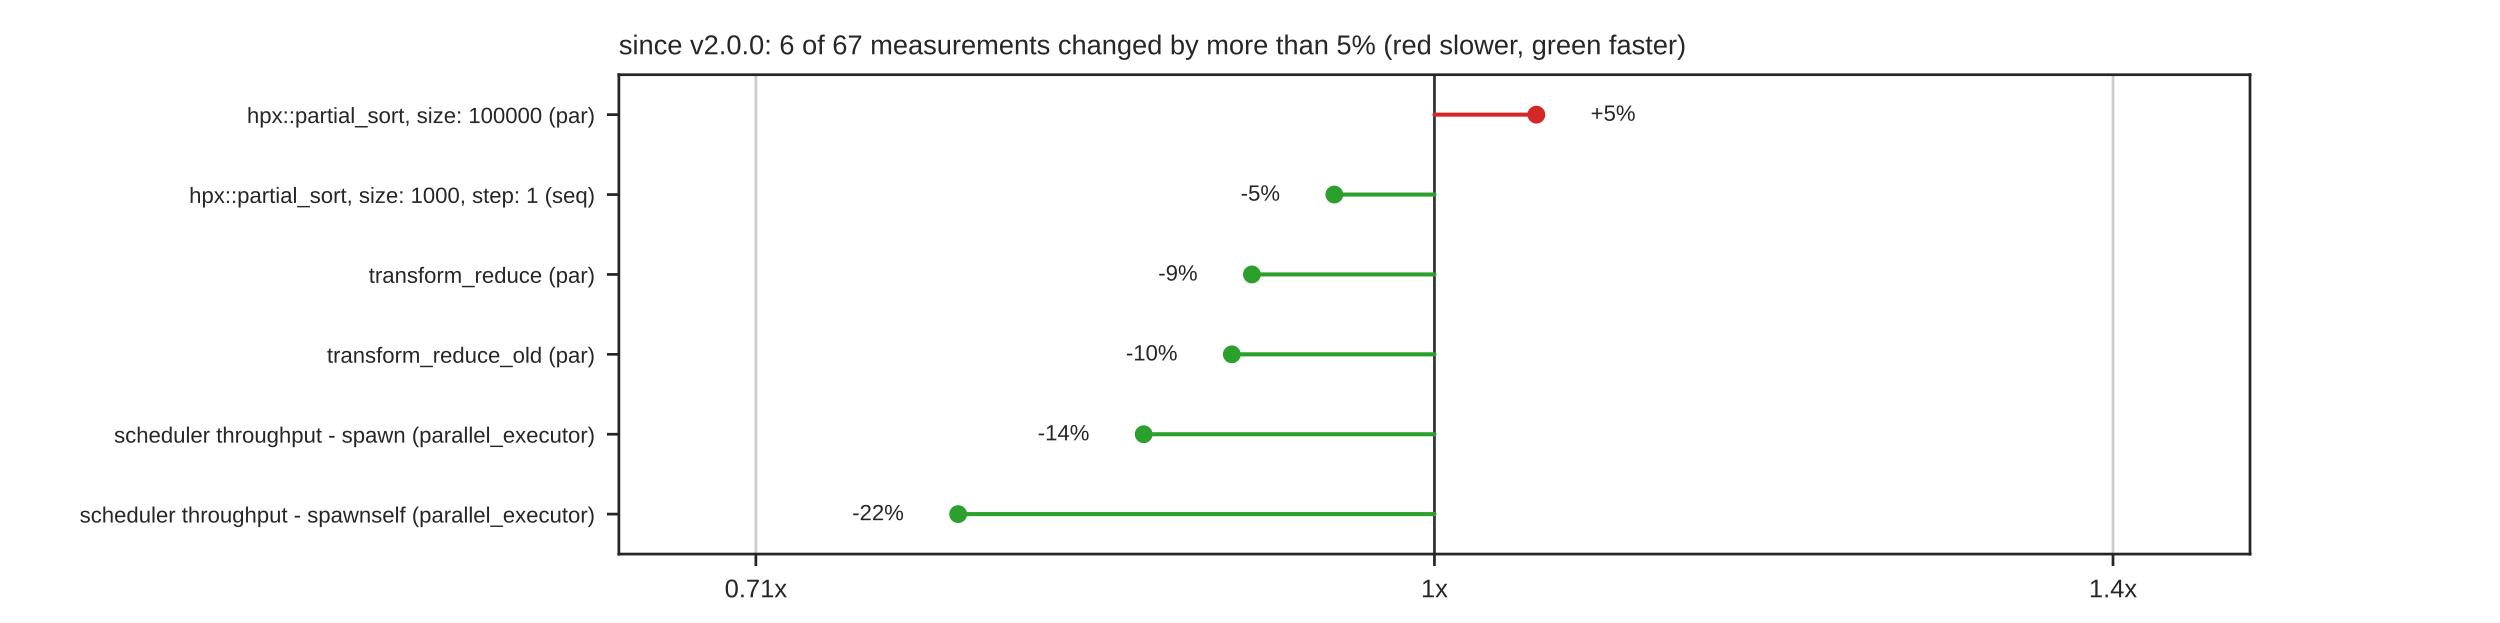
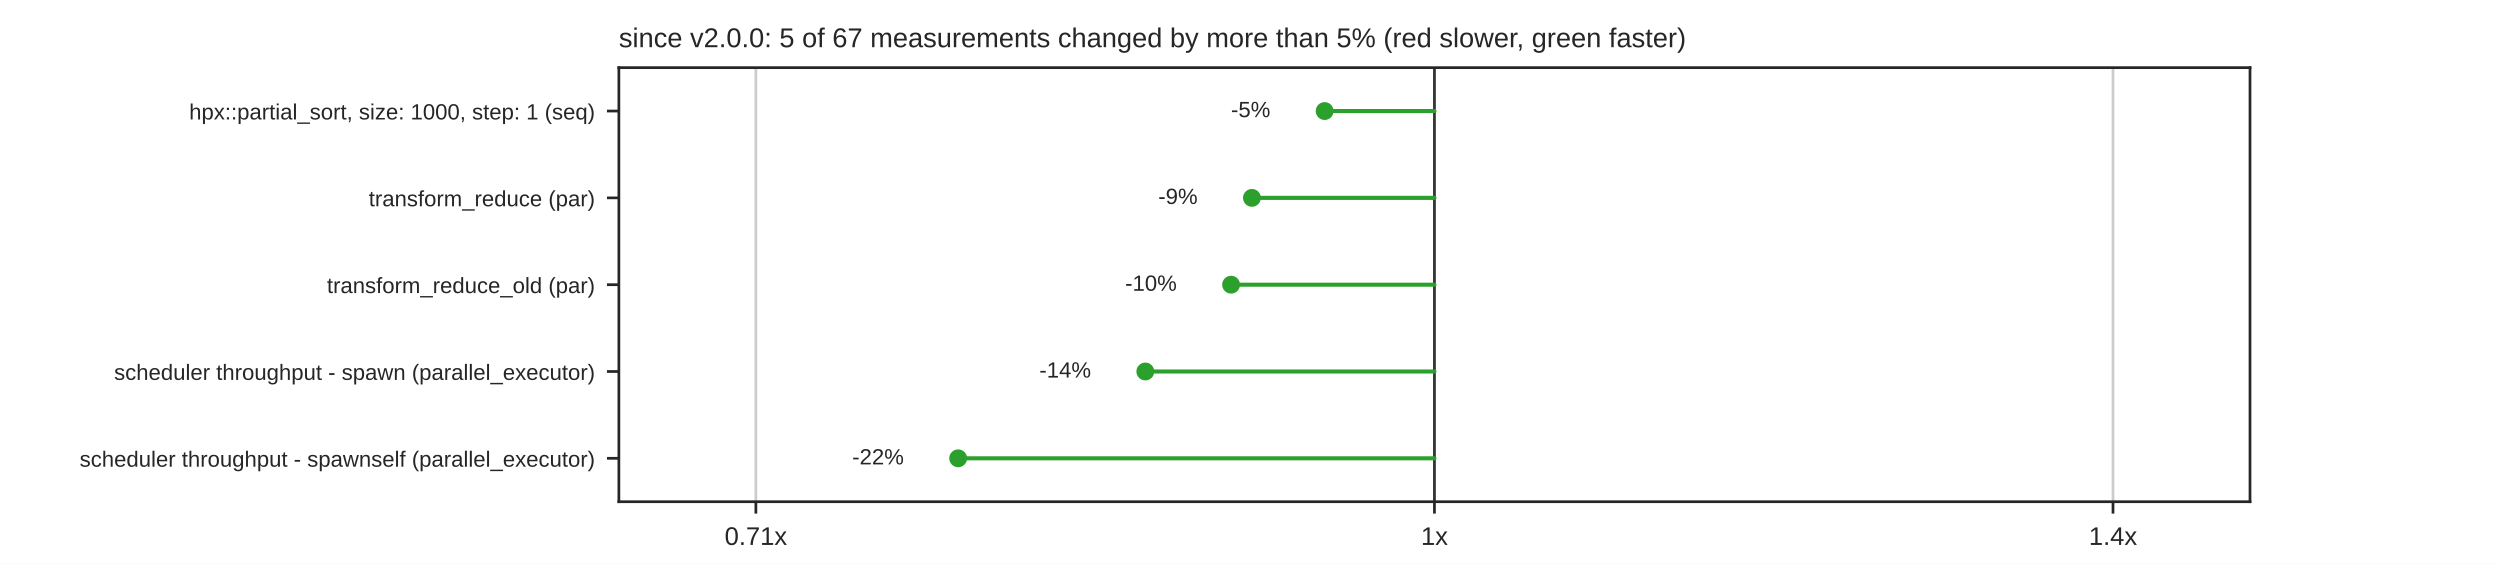
- <svg xmlns="http://www.w3.org/2000/svg" xmlns:xlink="http://www.w3.org/1999/xlink" width="734.4pt" height="182.88pt" viewBox="0 0 734.4 182.88" version="1.1">
+ <svg xmlns="http://www.w3.org/2000/svg" xmlns:xlink="http://www.w3.org/1999/xlink" width="734.4pt" height="165.6pt" viewBox="0 0 734.4 165.6" version="1.1">
  <defs>
    <style type="text/css">*{stroke-linejoin: round; stroke-linecap: butt}</style>
  </defs>
  <g id="figure_1">
    <g id="patch_1">
-       <path d="M 0 182.88  L 734.4 182.88  L 734.4 0  L 0 0  z " style="fill: #ffffff" />
+       <path d="M 0 165.6  L 734.4 165.6  L 734.4 0  L 0 0  z " style="fill: #ffffff" />
    </g>
    <g id="axes_1">
      <g id="patch_2">
-         <path d="M 181.8 162.763  L 660.96 162.763  L 660.96 21.946  L 181.8 21.946  z " style="fill: #ffffff" />
+         <path d="M 181.8 147.384  L 660.96 147.384  L 660.96 19.872  L 181.8 19.872  z " style="fill: #ffffff" />
      </g>
      <g id="matplotlib.axis_1">
        <g id="xtick_1">
          <g id="line2d_1">
-             <path d="M 222.045 162.763  L 222.045 21.946  " clip-path="url(#p59a8612f9b)" style="fill: none; stroke: #cccccc; stroke-width: 0.8; stroke-linecap: round" />
+             <path d="M 222.045 147.384  L 222.045 19.872  " clip-path="url(#pb38192b940)" style="fill: none; stroke: #cccccc; stroke-width: 0.8; stroke-linecap: round" />
          </g>
          <g id="line2d_2">
            <defs>
              <path id="mdfc5214045" d="M 0 0  L 0 3.5  " style="stroke: #262626; stroke-width: 0.8" />
            </defs>
            <g>
-               <use xlink:href="#mdfc5214045" x="222.045" y="162.763" style="fill: #262626; stroke: #262626; stroke-width: 0.8" />
+               <use xlink:href="#mdfc5214045" x="222.045" y="147.384" style="fill: #262626; stroke: #262626; stroke-width: 0.8" />
            </g>
          </g>
          <g id="text_1">
-             <text style="fill: #262626; font: 7.5px 'Arial', 'DejaVu Sans', 'Liberation Sans', 'Bitstream Vera Sans', sans-serif; text-anchor: middle" x="222.045" y="175.462" transform="rotate(-0 222.0455 175.462)">0.71x</text>
+             <text style="fill: #262626; font: 7.5px 'Arial', 'DejaVu Sans', 'Liberation Sans', 'Bitstream Vera Sans', sans-serif; text-anchor: middle" x="222.045" y="160.083" transform="rotate(-0 222.0455 160.0828)">0.71x</text>
          </g>
        </g>
        <g id="xtick_2">
          <g id="line2d_3">
-             <path d="M 421.38 162.763  L 421.38 21.946  " clip-path="url(#p59a8612f9b)" style="fill: none; stroke: #cccccc; stroke-width: 0.8; stroke-linecap: round" />
+             <path d="M 421.38 147.384  L 421.38 19.872  " clip-path="url(#pb38192b940)" style="fill: none; stroke: #cccccc; stroke-width: 0.8; stroke-linecap: round" />
          </g>
          <g id="line2d_4">
            <g>
-               <use xlink:href="#mdfc5214045" x="421.38" y="162.763" style="fill: #262626; stroke: #262626; stroke-width: 0.8" />
+               <use xlink:href="#mdfc5214045" x="421.38" y="147.384" style="fill: #262626; stroke: #262626; stroke-width: 0.8" />
            </g>
          </g>
          <g id="text_2">
-             <text style="fill: #262626; font: 7.5px 'Arial', 'DejaVu Sans', 'Liberation Sans', 'Bitstream Vera Sans', sans-serif; text-anchor: middle" x="421.38" y="175.462" transform="rotate(-0 421.38 175.462)">1x</text>
+             <text style="fill: #262626; font: 7.5px 'Arial', 'DejaVu Sans', 'Liberation Sans', 'Bitstream Vera Sans', sans-serif; text-anchor: middle" x="421.38" y="160.083" transform="rotate(-0 421.38 160.0828)">1x</text>
          </g>
        </g>
        <g id="xtick_3">
          <g id="line2d_5">
-             <path d="M 620.715 162.763  L 620.715 21.946  " clip-path="url(#p59a8612f9b)" style="fill: none; stroke: #cccccc; stroke-width: 0.8; stroke-linecap: round" />
+             <path d="M 620.715 147.384  L 620.715 19.872  " clip-path="url(#pb38192b940)" style="fill: none; stroke: #cccccc; stroke-width: 0.8; stroke-linecap: round" />
          </g>
          <g id="line2d_6">
            <g>
-               <use xlink:href="#mdfc5214045" x="620.715" y="162.763" style="fill: #262626; stroke: #262626; stroke-width: 0.8" />
+               <use xlink:href="#mdfc5214045" x="620.715" y="147.384" style="fill: #262626; stroke: #262626; stroke-width: 0.8" />
            </g>
          </g>
          <g id="text_3">
-             <text style="fill: #262626; font: 7.5px 'Arial', 'DejaVu Sans', 'Liberation Sans', 'Bitstream Vera Sans', sans-serif; text-anchor: middle" x="620.715" y="175.462" transform="rotate(-0 620.7145 175.462)">1.4x</text>
+             <text style="fill: #262626; font: 7.5px 'Arial', 'DejaVu Sans', 'Liberation Sans', 'Bitstream Vera Sans', sans-serif; text-anchor: middle" x="620.715" y="160.083" transform="rotate(-0 620.7145 160.0828)">1.4x</text>
          </g>
        </g>
      </g>
      <g id="matplotlib.axis_2">
        <g id="ytick_1">
          <g id="line2d_7">
            <defs>
              <path id="m414165cd4d" d="M 0 0  L -3.5 0  " style="stroke: #262626; stroke-width: 0.8" />
            </defs>
            <g>
-               <use xlink:href="#m414165cd4d" x="181.8" y="33.68" style="fill: #262626; stroke: #262626; stroke-width: 0.8" />
+               <use xlink:href="#m414165cd4d" x="181.8" y="32.623" style="fill: #262626; stroke: #262626; stroke-width: 0.8" />
            </g>
          </g>
          <g id="text_4">
-             <text style="fill: #262626; font: 6.5px 'Arial', 'DejaVu Sans', 'Liberation Sans', 'Bitstream Vera Sans', sans-serif; text-anchor: end" x="174.8" y="36.15" transform="rotate(-0 174.8 36.14989)">hpx::partial_sort, size: 100000 (par)</text>
+             <text style="fill: #262626; font: 6.5px 'Arial', 'DejaVu Sans', 'Liberation Sans', 'Bitstream Vera Sans', sans-serif; text-anchor: end" x="174.8" y="35.093" transform="rotate(-0 174.8 35.09269)">hpx::partial_sort, size: 1000, step: 1 (seq)</text>
          </g>
        </g>
        <g id="ytick_2">
          <g id="line2d_8">
            <g>
-               <use xlink:href="#m414165cd4d" x="181.8" y="57.15" style="fill: #262626; stroke: #262626; stroke-width: 0.8" />
+               <use xlink:href="#m414165cd4d" x="181.8" y="58.126" style="fill: #262626; stroke: #262626; stroke-width: 0.8" />
            </g>
          </g>
          <g id="text_5">
-             <text style="fill: #262626; font: 6.5px 'Arial', 'DejaVu Sans', 'Liberation Sans', 'Bitstream Vera Sans', sans-serif; text-anchor: end" x="174.8" y="59.619" transform="rotate(-0 174.8 59.61949)">hpx::partial_sort, size: 1000, step: 1 (seq)</text>
+             <text style="fill: #262626; font: 6.5px 'Arial', 'DejaVu Sans', 'Liberation Sans', 'Bitstream Vera Sans', sans-serif; text-anchor: end" x="174.8" y="60.595" transform="rotate(-0 174.8 60.59509)">transform_reduce (par)</text>
          </g>
        </g>
        <g id="ytick_3">
          <g id="line2d_9">
            <g>
-               <use xlink:href="#m414165cd4d" x="181.8" y="80.62" style="fill: #262626; stroke: #262626; stroke-width: 0.8" />
+               <use xlink:href="#m414165cd4d" x="181.8" y="83.628" style="fill: #262626; stroke: #262626; stroke-width: 0.8" />
            </g>
          </g>
          <g id="text_6">
-             <text style="fill: #262626; font: 6.5px 'Arial', 'DejaVu Sans', 'Liberation Sans', 'Bitstream Vera Sans', sans-serif; text-anchor: end" x="174.8" y="83.089" transform="rotate(-0 174.8 83.08909)">transform_reduce (par)</text>
+             <text style="fill: #262626; font: 6.5px 'Arial', 'DejaVu Sans', 'Liberation Sans', 'Bitstream Vera Sans', sans-serif; text-anchor: end" x="174.8" y="86.097" transform="rotate(-0 174.8 86.09749)">transform_reduce_old (par)</text>
          </g>
        </g>
        <g id="ytick_4">
          <g id="line2d_10">
            <g>
-               <use xlink:href="#m414165cd4d" x="181.8" y="104.089" style="fill: #262626; stroke: #262626; stroke-width: 0.8" />
+               <use xlink:href="#m414165cd4d" x="181.8" y="109.13" style="fill: #262626; stroke: #262626; stroke-width: 0.8" />
            </g>
          </g>
          <g id="text_7">
-             <text style="fill: #262626; font: 6.5px 'Arial', 'DejaVu Sans', 'Liberation Sans', 'Bitstream Vera Sans', sans-serif; text-anchor: end" x="174.8" y="106.559" transform="rotate(-0 174.8 106.5587)">transform_reduce_old (par)</text>
+             <text style="fill: #262626; font: 6.5px 'Arial', 'DejaVu Sans', 'Liberation Sans', 'Bitstream Vera Sans', sans-serif; text-anchor: end" x="174.8" y="111.6" transform="rotate(-0 174.8 111.5999)">scheduler throughput - spawn (parallel_executor)</text>
          </g>
        </g>
        <g id="ytick_5">
          <g id="line2d_11">
            <g>
-               <use xlink:href="#m414165cd4d" x="181.8" y="127.559" style="fill: #262626; stroke: #262626; stroke-width: 0.8" />
+               <use xlink:href="#m414165cd4d" x="181.8" y="134.633" style="fill: #262626; stroke: #262626; stroke-width: 0.8" />
            </g>
          </g>
          <g id="text_8">
-             <text style="fill: #262626; font: 6.5px 'Arial', 'DejaVu Sans', 'Liberation Sans', 'Bitstream Vera Sans', sans-serif; text-anchor: end" x="174.8" y="130.028" transform="rotate(-0 174.8 130.0283)">scheduler throughput - spawn (parallel_executor)</text>
-           </g>
-         </g>
-         <g id="ytick_6">
-           <g id="line2d_12">
-             <g>
-               <use xlink:href="#m414165cd4d" x="181.8" y="151.028" style="fill: #262626; stroke: #262626; stroke-width: 0.8" />
-             </g>
-           </g>
-           <g id="text_9">
-             <text style="fill: #262626; font: 6.5px 'Arial', 'DejaVu Sans', 'Liberation Sans', 'Bitstream Vera Sans', sans-serif; text-anchor: end" x="174.8" y="153.498" transform="rotate(-0 174.8 153.4979)">scheduler throughput - spawnself (parallel_executor)</text>
+             <text style="fill: #262626; font: 6.5px 'Arial', 'DejaVu Sans', 'Liberation Sans', 'Bitstream Vera Sans', sans-serif; text-anchor: end" x="174.8" y="137.102" transform="rotate(-0 174.8 137.1023)">scheduler throughput - spawnself (parallel_executor)</text>
          </g>
        </g>
      </g>
+       <g id="line2d_12">
+         <path d="M 421.38 147.384  L 421.38 19.872  " clip-path="url(#pb38192b940)" style="fill: none; stroke: #333333; stroke-width: 0.8; stroke-linecap: round" />
+       </g>
      <g id="line2d_13">
-         <path d="M 421.38 162.763  L 421.38 21.946  " clip-path="url(#p59a8612f9b)" style="fill: none; stroke: #333333; stroke-width: 0.8; stroke-linecap: round" />
+         <path d="M 421.38 32.623  L 389.127 32.623  " clip-path="url(#pb38192b940)" style="fill: none; stroke: #2ca02c; stroke-width: 1.2; stroke-linecap: round" />
      </g>
      <g id="line2d_14">
-         <path d="M 421.38 33.68  L 451.322 33.68  " clip-path="url(#p59a8612f9b)" style="fill: none; stroke: #d62728; stroke-width: 1.2; stroke-linecap: round" />
+         <path d="M 421.38 58.126  L 367.766 58.126  " clip-path="url(#pb38192b940)" style="fill: none; stroke: #2ca02c; stroke-width: 1.2; stroke-linecap: round" />
      </g>
      <g id="line2d_15">
-         <path d="M 421.38 57.15  L 391.969 57.15  " clip-path="url(#p59a8612f9b)" style="fill: none; stroke: #2ca02c; stroke-width: 1.2; stroke-linecap: round" />
+         <path d="M 421.38 83.628  L 361.648 83.628  " clip-path="url(#pb38192b940)" style="fill: none; stroke: #2ca02c; stroke-width: 1.2; stroke-linecap: round" />
      </g>
      <g id="line2d_16">
-         <path d="M 421.38 80.62  L 367.766 80.62  " clip-path="url(#p59a8612f9b)" style="fill: none; stroke: #2ca02c; stroke-width: 1.2; stroke-linecap: round" />
+         <path d="M 421.38 109.13  L 336.45 109.13  " clip-path="url(#pb38192b940)" style="fill: none; stroke: #2ca02c; stroke-width: 1.2; stroke-linecap: round" />
      </g>
      <g id="line2d_17">
-         <path d="M 421.38 104.089  L 361.86 104.089  " clip-path="url(#p59a8612f9b)" style="fill: none; stroke: #2ca02c; stroke-width: 1.2; stroke-linecap: round" />
-       </g>
-       <g id="line2d_18">
-         <path d="M 421.38 127.559  L 335.968 127.559  " clip-path="url(#p59a8612f9b)" style="fill: none; stroke: #2ca02c; stroke-width: 1.2; stroke-linecap: round" />
-       </g>
-       <g id="line2d_19">
-         <path d="M 421.38 151.028  L 281.467 151.028  " clip-path="url(#p59a8612f9b)" style="fill: none; stroke: #2ca02c; stroke-width: 1.2; stroke-linecap: round" />
+         <path d="M 421.38 134.633  L 281.467 134.633  " clip-path="url(#pb38192b940)" style="fill: none; stroke: #2ca02c; stroke-width: 1.2; stroke-linecap: round" />
      </g>
      <g id="patch_3">
-         <path d="M 181.8 162.763  L 181.8 21.946  " style="fill: none; stroke: #262626; stroke-width: 0.8; stroke-linejoin: miter; stroke-linecap: square" />
+         <path d="M 181.8 147.384  L 181.8 19.872  " style="fill: none; stroke: #262626; stroke-width: 0.8; stroke-linejoin: miter; stroke-linecap: square" />
      </g>
      <g id="patch_4">
-         <path d="M 660.96 162.763  L 660.96 21.946  " style="fill: none; stroke: #262626; stroke-width: 0.8; stroke-linejoin: miter; stroke-linecap: square" />
+         <path d="M 660.96 147.384  L 660.96 19.872  " style="fill: none; stroke: #262626; stroke-width: 0.8; stroke-linejoin: miter; stroke-linecap: square" />
      </g>
      <g id="patch_5">
-         <path d="M 181.8 162.763  L 660.96 162.763  " style="fill: none; stroke: #262626; stroke-width: 0.8; stroke-linejoin: miter; stroke-linecap: square" />
+         <path d="M 181.8 147.384  L 660.96 147.384  " style="fill: none; stroke: #262626; stroke-width: 0.8; stroke-linejoin: miter; stroke-linecap: square" />
      </g>
      <g id="patch_6">
-         <path d="M 181.8 21.946  L 660.96 21.946  " style="fill: none; stroke: #262626; stroke-width: 0.8; stroke-linejoin: miter; stroke-linecap: square" />
+         <path d="M 181.8 19.872  L 660.96 19.872  " style="fill: none; stroke: #262626; stroke-width: 0.8; stroke-linejoin: miter; stroke-linecap: square" />
      </g>
      <g id="PathCollection_1">
        <defs>
-           <path id="m8968767a60" d="M 0 2.121  C 0.563 2.121 1.102 1.898 1.5 1.5  C 1.898 1.102 2.121 0.563 2.121 0  C 2.121 -0.563 1.898 -1.102 1.5 -1.5  C 1.102 -1.898 0.563 -2.121 0 -2.121  C -0.563 -2.121 -1.102 -1.898 -1.5 -1.5  C -1.898 -1.102 -2.121 -0.563 -2.121 0  C -2.121 0.563 -1.898 1.102 -1.5 1.5  C -1.102 1.898 -0.563 2.121 0 2.121  z " style="stroke: #d62728" />
+           <path id="m7978cd0e5a" d="M 0 2.121  C 0.563 2.121 1.102 1.898 1.5 1.5  C 1.898 1.102 2.121 0.563 2.121 0  C 2.121 -0.563 1.898 -1.102 1.5 -1.5  C 1.102 -1.898 0.563 -2.121 0 -2.121  C -0.563 -2.121 -1.102 -1.898 -1.5 -1.5  C -1.898 -1.102 -2.121 -0.563 -2.121 0  C -2.121 0.563 -1.898 1.102 -1.5 1.5  C -1.102 1.898 -0.563 2.121 0 2.121  z " style="stroke: #2ca02c" />
        </defs>
-         <g clip-path="url(#p59a8612f9b)">
-           <use xlink:href="#m8968767a60" x="451.322" y="33.68" style="fill: #d62728; stroke: #d62728" />
+         <g clip-path="url(#pb38192b940)">
+           <use xlink:href="#m7978cd0e5a" x="389.127" y="32.623" style="fill: #2ca02c; stroke: #2ca02c" />
+         </g>
+       </g>
+       <g id="text_9">
+         <text style="fill: #262626; font: 6.5px 'Arial', 'DejaVu Sans', 'Liberation Sans', 'Bitstream Vera Sans', sans-serif; text-anchor: end" x="373.181" y="34.417" transform="rotate(-0 373.1807 34.41679)">-5%</text>
+       </g>
+       <g id="PathCollection_2">
+         <g clip-path="url(#pb38192b940)">
+           <use xlink:href="#m7978cd0e5a" x="367.766" y="58.126" style="fill: #2ca02c; stroke: #2ca02c" />
        </g>
      </g>
      <g id="text_10">
-         <text style="fill: #262626; font: 6.5px 'Arial', 'DejaVu Sans', 'Liberation Sans', 'Bitstream Vera Sans', sans-serif; text-anchor: start" x="467.269" y="35.474" transform="rotate(-0 467.2691 35.47399)">+5%</text>
+         <text style="fill: #262626; font: 6.5px 'Arial', 'DejaVu Sans', 'Liberation Sans', 'Bitstream Vera Sans', sans-serif; text-anchor: end" x="351.819" y="59.919" transform="rotate(-0 351.819 59.91919)">-9%</text>
      </g>
-       <g id="PathCollection_2">
-         <defs>
-           <path id="m7978cd0e5a" d="M 0 2.121  C 0.563 2.121 1.102 1.898 1.5 1.5  C 1.898 1.102 2.121 0.563 2.121 0  C 2.121 -0.563 1.898 -1.102 1.5 -1.5  C 1.102 -1.898 0.563 -2.121 0 -2.121  C -0.563 -2.121 -1.102 -1.898 -1.5 -1.5  C -1.898 -1.102 -2.121 -0.563 -2.121 0  C -2.121 0.563 -1.898 1.102 -1.5 1.5  C -1.102 1.898 -0.563 2.121 0 2.121  z " style="stroke: #2ca02c" />
-         </defs>
-         <g clip-path="url(#p59a8612f9b)">
-           <use xlink:href="#m7978cd0e5a" x="391.969" y="57.15" style="fill: #2ca02c; stroke: #2ca02c" />
+       <g id="PathCollection_3">
+         <g clip-path="url(#pb38192b940)">
+           <use xlink:href="#m7978cd0e5a" x="361.648" y="83.628" style="fill: #2ca02c; stroke: #2ca02c" />
        </g>
      </g>
      <g id="text_11">
-         <text style="fill: #262626; font: 6.5px 'Arial', 'DejaVu Sans', 'Liberation Sans', 'Bitstream Vera Sans', sans-serif; text-anchor: end" x="376.022" y="58.944" transform="rotate(-0 376.0223 58.94359)">-5%</text>
+         <text style="fill: #262626; font: 6.5px 'Arial', 'DejaVu Sans', 'Liberation Sans', 'Bitstream Vera Sans', sans-serif; text-anchor: end" x="345.701" y="85.422" transform="rotate(-0 345.7013 85.42159)">-10%</text>
      </g>
-       <g id="PathCollection_3">
-         <g clip-path="url(#p59a8612f9b)">
-           <use xlink:href="#m7978cd0e5a" x="367.766" y="80.62" style="fill: #2ca02c; stroke: #2ca02c" />
+       <g id="PathCollection_4">
+         <g clip-path="url(#pb38192b940)">
+           <use xlink:href="#m7978cd0e5a" x="336.45" y="109.13" style="fill: #2ca02c; stroke: #2ca02c" />
        </g>
      </g>
      <g id="text_12">
-         <text style="fill: #262626; font: 6.5px 'Arial', 'DejaVu Sans', 'Liberation Sans', 'Bitstream Vera Sans', sans-serif; text-anchor: end" x="351.819" y="82.413" transform="rotate(-0 351.819 82.41319)">-9%</text>
+         <text style="fill: #262626; font: 6.5px 'Arial', 'DejaVu Sans', 'Liberation Sans', 'Bitstream Vera Sans', sans-serif; text-anchor: end" x="320.504" y="110.924" transform="rotate(-0 320.5036 110.924)">-14%</text>
      </g>
-       <g id="PathCollection_4">
-         <g clip-path="url(#p59a8612f9b)">
-           <use xlink:href="#m7978cd0e5a" x="361.86" y="104.089" style="fill: #2ca02c; stroke: #2ca02c" />
+       <g id="PathCollection_5">
+         <g clip-path="url(#pb38192b940)">
+           <use xlink:href="#m7978cd0e5a" x="281.467" y="134.633" style="fill: #2ca02c; stroke: #2ca02c" />
        </g>
      </g>
      <g id="text_13">
-         <text style="fill: #262626; font: 6.5px 'Arial', 'DejaVu Sans', 'Liberation Sans', 'Bitstream Vera Sans', sans-serif; text-anchor: end" x="345.913" y="105.883" transform="rotate(-0 345.913 105.8828)">-10%</text>
-       </g>
-       <g id="PathCollection_5">
-         <g clip-path="url(#p59a8612f9b)">
-           <use xlink:href="#m7978cd0e5a" x="335.968" y="127.559" style="fill: #2ca02c; stroke: #2ca02c" />
-         </g>
+         <text style="fill: #262626; font: 6.5px 'Arial', 'DejaVu Sans', 'Liberation Sans', 'Bitstream Vera Sans', sans-serif; text-anchor: end" x="265.521" y="136.426" transform="rotate(-0 265.5205 136.4264)">-22%</text>
      </g>
      <g id="text_14">
-         <text style="fill: #262626; font: 6.5px 'Arial', 'DejaVu Sans', 'Liberation Sans', 'Bitstream Vera Sans', sans-serif; text-anchor: end" x="320.021" y="129.352" transform="rotate(-0 320.0212 129.3524)">-14%</text>
-       </g>
-       <g id="PathCollection_6">
-         <g clip-path="url(#p59a8612f9b)">
-           <use xlink:href="#m7978cd0e5a" x="281.467" y="151.028" style="fill: #2ca02c; stroke: #2ca02c" />
-         </g>
-       </g>
-       <g id="text_15">
-         <text style="fill: #262626; font: 6.5px 'Arial', 'DejaVu Sans', 'Liberation Sans', 'Bitstream Vera Sans', sans-serif; text-anchor: end" x="265.521" y="152.822" transform="rotate(-0 265.5205 152.822)">-22%</text>
-       </g>
-       <g id="text_16">
-         <text style="fill: #262626; font: 8px 'Arial', 'DejaVu Sans', 'Liberation Sans', 'Bitstream Vera Sans', sans-serif; text-anchor: start" x="181.8" y="15.946" transform="rotate(-0 181.8 15.9456)">since v2.0.0: 6 of 67 measurements changed by more than 5% (red slower, green faster)</text>
+         <text style="fill: #262626; font: 8px 'Arial', 'DejaVu Sans', 'Liberation Sans', 'Bitstream Vera Sans', sans-serif; text-anchor: start" x="181.8" y="13.872" transform="rotate(-0 181.8 13.872)">since v2.0.0: 5 of 67 measurements changed by more than 5% (red slower, green faster)</text>
      </g>
    </g>
  </g>
  <defs>
-     <clipPath id="p59a8612f9b">
-       <rect x="181.8" y="21.946" width="479.16" height="140.818" />
+     <clipPath id="pb38192b940">
+       <rect x="181.8" y="19.872" width="479.16" height="127.512" />
    </clipPath>
  </defs>
</svg>
